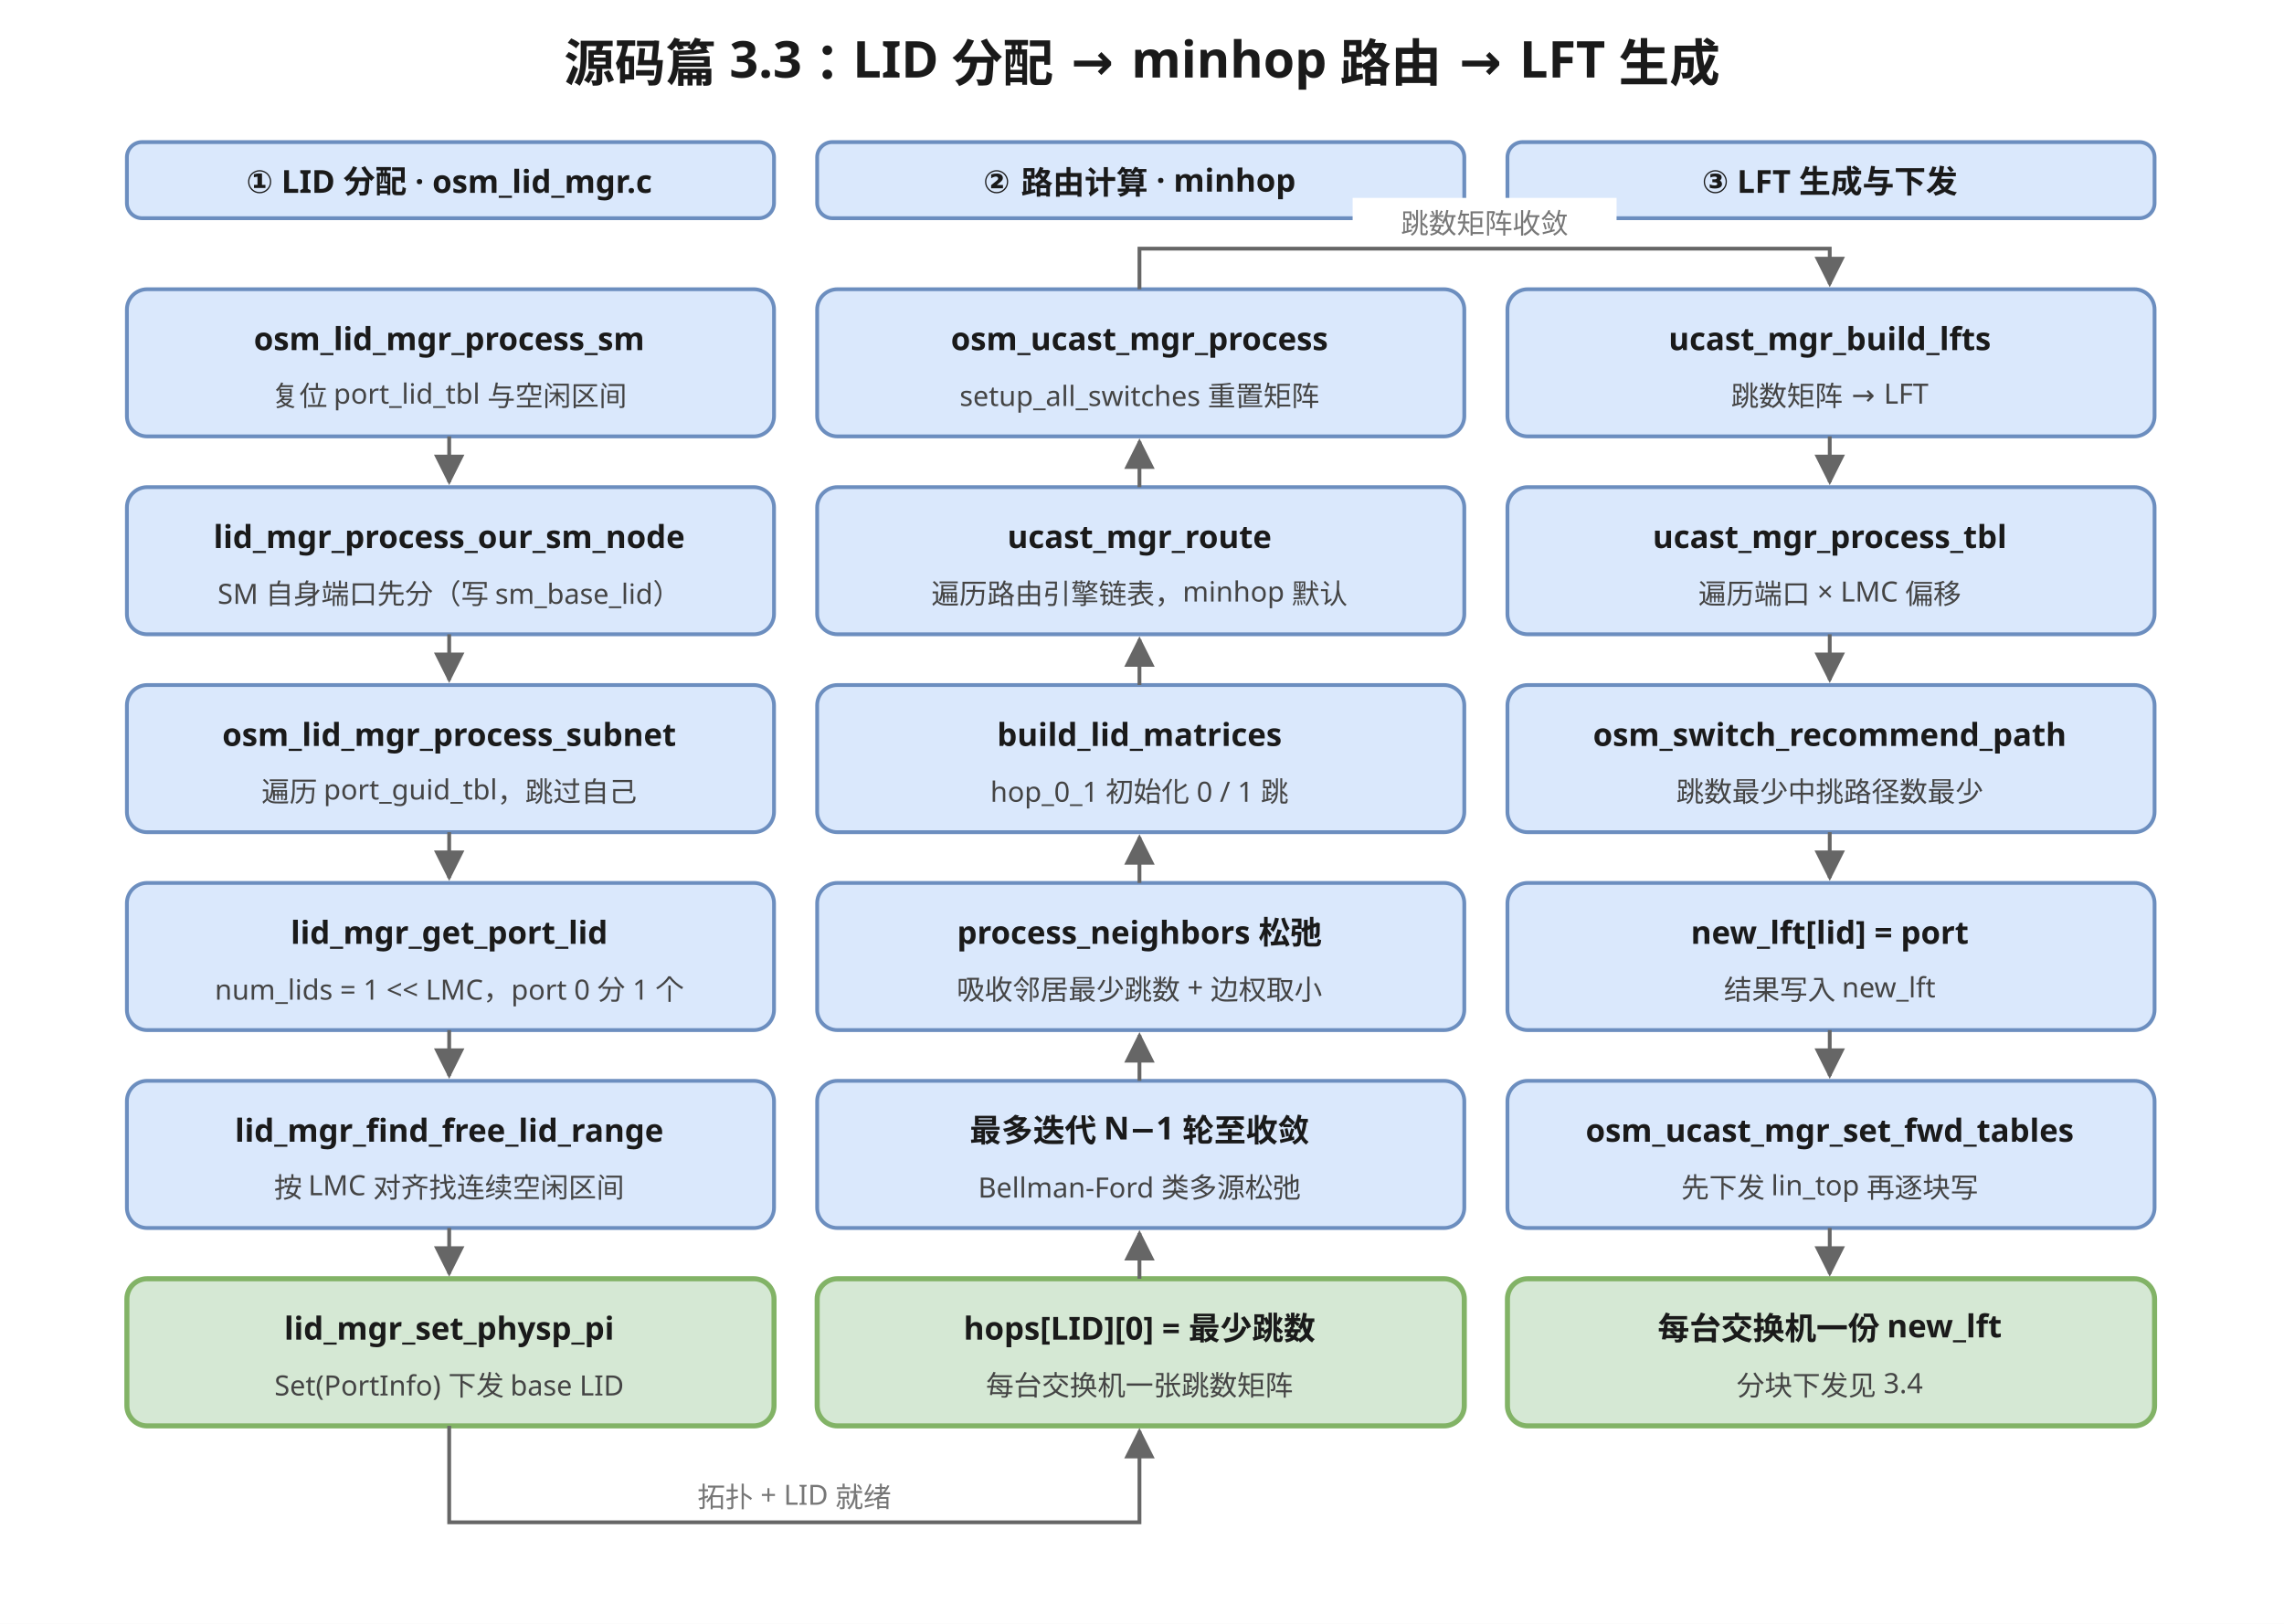
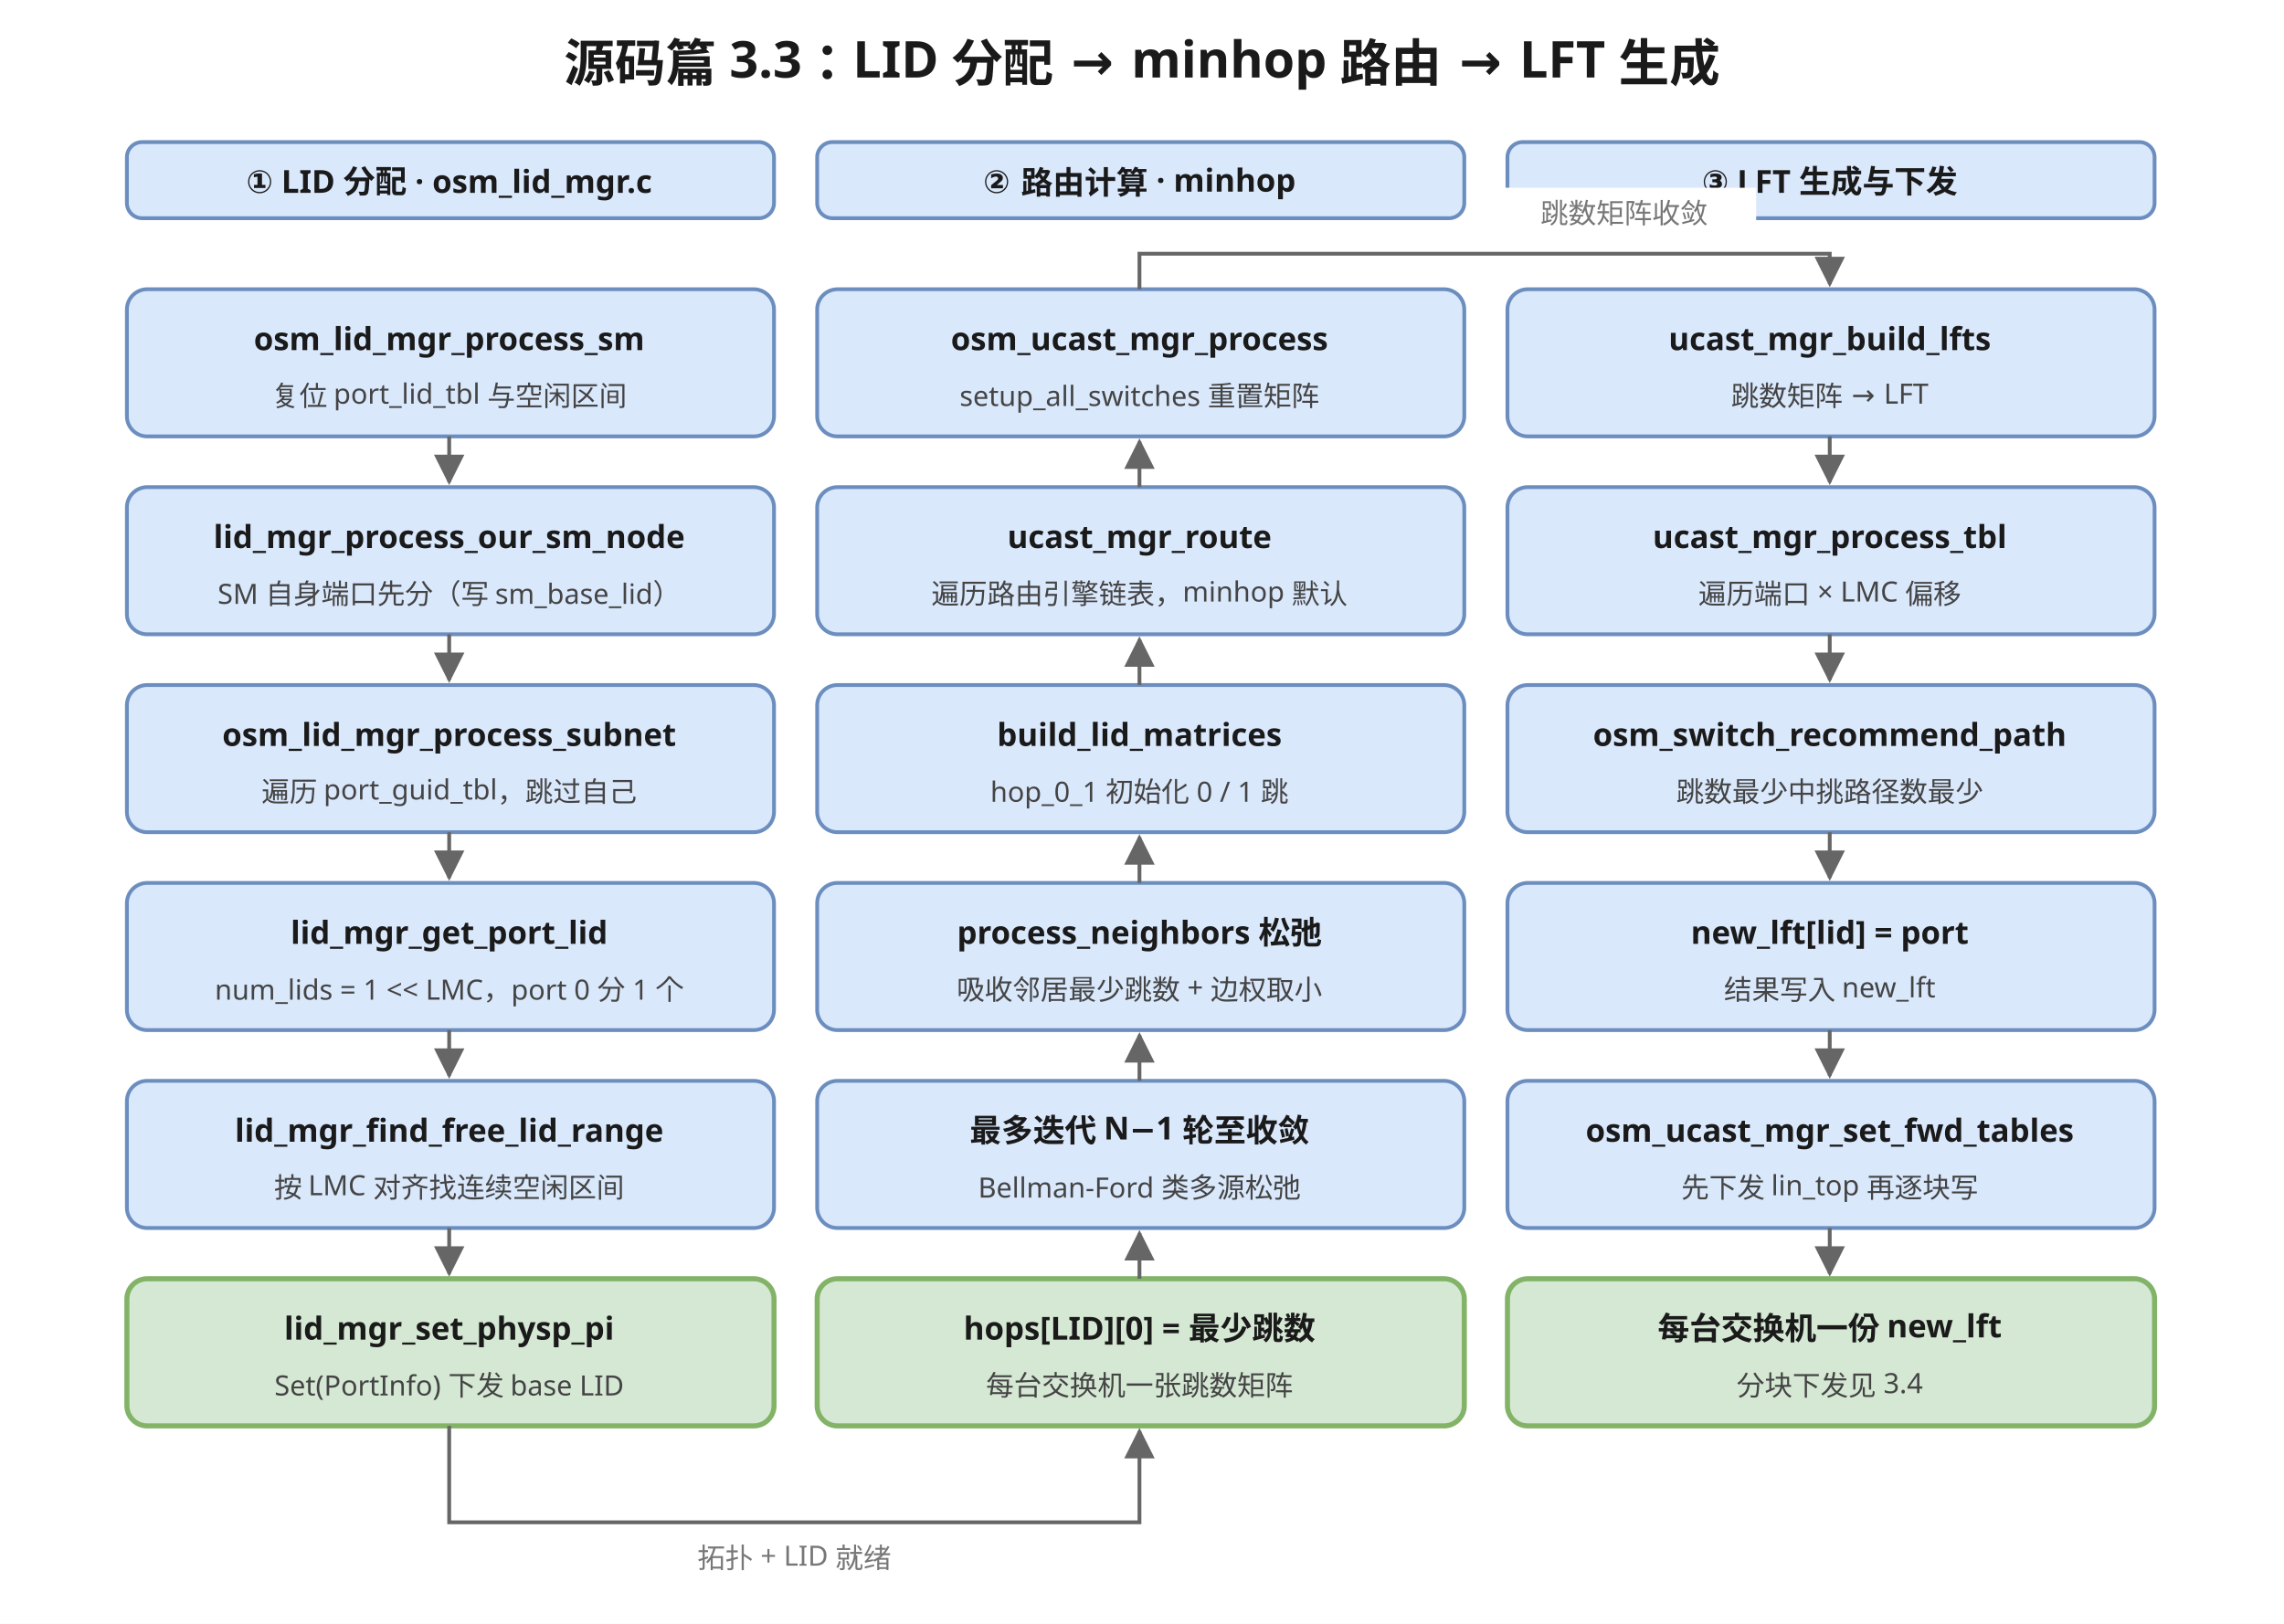
<svg xmlns="http://www.w3.org/2000/svg" width="900" height="640" viewBox="0 0 900 640" font-family="PingFang SC, Microsoft YaHei, sans-serif">
  <rect x="0" y="0" width="900" height="640" fill="#ffffff" />
  <defs>
    <marker id="arrow" viewBox="0 0 10 10" refX="9" refY="5" markerWidth="8" markerHeight="8" orient="auto">
      <path d="M 0 0 L 10 5 L 0 10 Z" fill="#666666" />
    </marker>
  </defs>
  <text x="450" y="32" text-anchor="middle" font-size="20" font-weight="bold" fill="#1a1a1a">源码篇 3.3：LID 分配 → minhop 路由 → LFT 生成</text>
  <rect x="50" y="56" width="255" height="30" rx="6" ry="6" fill="#dae8fc" stroke="#6c8ebf" stroke-width="1.5" />
  <text x="177" y="76" text-anchor="middle" font-size="12.5" font-weight="bold" fill="#1a1a1a">① LID 分配 · osm_lid_mgr.c</text>
  <rect x="322" y="56" width="255" height="30" rx="6" ry="6" fill="#dae8fc" stroke="#6c8ebf" stroke-width="1.5" />
  <text x="449" y="76" text-anchor="middle" font-size="12.5" font-weight="bold" fill="#1a1a1a">② 路由计算 · minhop</text>
  <rect x="594" y="56" width="255" height="30" rx="6" ry="6" fill="#dae8fc" stroke="#6c8ebf" stroke-width="1.5" />
  <text x="721" y="76" text-anchor="middle" font-size="12.5" font-weight="bold" fill="#1a1a1a">③ LFT 生成与下发</text>
  <rect x="50" y="114" width="255" height="58" rx="8" ry="8" fill="#dae8fc" stroke="#6c8ebf" stroke-width="1.5" />
  <text x="177" y="138" text-anchor="middle" font-size="12.5" font-weight="bold" fill="#1a1a1a">osm_lid_mgr_process_sm</text>
  <text x="177" y="160" text-anchor="middle" font-size="11" fill="#444444">复位 port_lid_tbl 与空闲区间</text>
  <rect x="50" y="192" width="255" height="58" rx="8" ry="8" fill="#dae8fc" stroke="#6c8ebf" stroke-width="1.5" />
  <text x="177" y="216" text-anchor="middle" font-size="12.5" font-weight="bold" fill="#1a1a1a">lid_mgr_process_our_sm_node</text>
  <text x="177" y="238" text-anchor="middle" font-size="11" fill="#444444">SM 自身端口先分（写 sm_base_lid）</text>
  <rect x="50" y="270" width="255" height="58" rx="8" ry="8" fill="#dae8fc" stroke="#6c8ebf" stroke-width="1.5" />
  <text x="177" y="294" text-anchor="middle" font-size="12.5" font-weight="bold" fill="#1a1a1a">osm_lid_mgr_process_subnet</text>
  <text x="177" y="316" text-anchor="middle" font-size="11" fill="#444444">遍历 port_guid_tbl，跳过自己</text>
  <rect x="50" y="348" width="255" height="58" rx="8" ry="8" fill="#dae8fc" stroke="#6c8ebf" stroke-width="1.5" />
  <text x="177" y="372" text-anchor="middle" font-size="12.5" font-weight="bold" fill="#1a1a1a">lid_mgr_get_port_lid</text>
  <text x="177" y="394" text-anchor="middle" font-size="11" fill="#444444">num_lids = 1 &lt;&lt; LMC，port 0 分 1 个</text>
  <rect x="50" y="426" width="255" height="58" rx="8" ry="8" fill="#dae8fc" stroke="#6c8ebf" stroke-width="1.5" />
  <text x="177" y="450" text-anchor="middle" font-size="12.5" font-weight="bold" fill="#1a1a1a">lid_mgr_find_free_lid_range</text>
  <text x="177" y="472" text-anchor="middle" font-size="11" fill="#444444">按 LMC 对齐找连续空闲区间</text>
  <rect x="50" y="504" width="255" height="58" rx="8" ry="8" fill="#d5e8d4" stroke="#82b366" stroke-width="2" />
  <text x="177" y="528" text-anchor="middle" font-size="12.5" font-weight="bold" fill="#1a1a1a">lid_mgr_set_physp_pi</text>
  <text x="177" y="550" text-anchor="middle" font-size="11" fill="#444444">Set(PortInfo) 下发 base LID</text>
  <line x1="177" y1="172" x2="177" y2="190" stroke="#666666" stroke-width="1.5" marker-end="url(#arrow)" />
  <line x1="177" y1="250" x2="177" y2="268" stroke="#666666" stroke-width="1.5" marker-end="url(#arrow)" />
  <line x1="177" y1="328" x2="177" y2="346" stroke="#666666" stroke-width="1.5" marker-end="url(#arrow)" />
  <line x1="177" y1="406" x2="177" y2="424" stroke="#666666" stroke-width="1.5" marker-end="url(#arrow)" />
  <line x1="177" y1="484" x2="177" y2="502" stroke="#666666" stroke-width="1.5" marker-end="url(#arrow)" />
  <rect x="322" y="504" width="255" height="58" rx="8" ry="8" fill="#d5e8d4" stroke="#82b366" stroke-width="2" />
  <text x="449" y="528" text-anchor="middle" font-size="12.5" font-weight="bold" fill="#1a1a1a">hops[LID][0] = 最少跳数</text>
  <text x="449" y="550" text-anchor="middle" font-size="11" fill="#444444">每台交换机一张跳数矩阵</text>
  <rect x="322" y="426" width="255" height="58" rx="8" ry="8" fill="#dae8fc" stroke="#6c8ebf" stroke-width="1.5" />
  <text x="449" y="450" text-anchor="middle" font-size="12.5" font-weight="bold" fill="#1a1a1a">最多迭代 N−1 轮至收敛</text>
  <text x="449" y="472" text-anchor="middle" font-size="11" fill="#444444">Bellman-Ford 类多源松弛</text>
  <rect x="322" y="348" width="255" height="58" rx="8" ry="8" fill="#dae8fc" stroke="#6c8ebf" stroke-width="1.5" />
  <text x="449" y="372" text-anchor="middle" font-size="12.5" font-weight="bold" fill="#1a1a1a">process_neighbors 松弛</text>
  <text x="449" y="394" text-anchor="middle" font-size="11" fill="#444444">吸收邻居最少跳数 + 边权取小</text>
  <rect x="322" y="270" width="255" height="58" rx="8" ry="8" fill="#dae8fc" stroke="#6c8ebf" stroke-width="1.5" />
  <text x="449" y="294" text-anchor="middle" font-size="12.5" font-weight="bold" fill="#1a1a1a">build_lid_matrices</text>
  <text x="449" y="316" text-anchor="middle" font-size="11" fill="#444444">hop_0_1 初始化 0 / 1 跳</text>
  <rect x="322" y="192" width="255" height="58" rx="8" ry="8" fill="#dae8fc" stroke="#6c8ebf" stroke-width="1.5" />
  <text x="449" y="216" text-anchor="middle" font-size="12.5" font-weight="bold" fill="#1a1a1a">ucast_mgr_route</text>
  <text x="449" y="238" text-anchor="middle" font-size="11" fill="#444444">遍历路由引擎链表，minhop 默认</text>
  <rect x="322" y="114" width="255" height="58" rx="8" ry="8" fill="#dae8fc" stroke="#6c8ebf" stroke-width="1.5" />
  <text x="449" y="138" text-anchor="middle" font-size="12.5" font-weight="bold" fill="#1a1a1a">osm_ucast_mgr_process</text>
  <text x="449" y="160" text-anchor="middle" font-size="11" fill="#444444">setup_all_switches 重置矩阵</text>
  <line x1="449" y1="504" x2="449" y2="486" stroke="#666666" stroke-width="1.5" marker-end="url(#arrow)" />
  <line x1="449" y1="426" x2="449" y2="408" stroke="#666666" stroke-width="1.5" marker-end="url(#arrow)" />
  <line x1="449" y1="348" x2="449" y2="330" stroke="#666666" stroke-width="1.5" marker-end="url(#arrow)" />
  <line x1="449" y1="270" x2="449" y2="252" stroke="#666666" stroke-width="1.5" marker-end="url(#arrow)" />
  <line x1="449" y1="192" x2="449" y2="174" stroke="#666666" stroke-width="1.5" marker-end="url(#arrow)" />
  <rect x="594" y="114" width="255" height="58" rx="8" ry="8" fill="#dae8fc" stroke="#6c8ebf" stroke-width="1.5" />
  <text x="721" y="138" text-anchor="middle" font-size="12.5" font-weight="bold" fill="#1a1a1a">ucast_mgr_build_lfts</text>
  <text x="721" y="160" text-anchor="middle" font-size="11" fill="#444444">跳数矩阵 → LFT</text>
  <rect x="594" y="192" width="255" height="58" rx="8" ry="8" fill="#dae8fc" stroke="#6c8ebf" stroke-width="1.5" />
  <text x="721" y="216" text-anchor="middle" font-size="12.5" font-weight="bold" fill="#1a1a1a">ucast_mgr_process_tbl</text>
  <text x="721" y="238" text-anchor="middle" font-size="11" fill="#444444">遍历端口 × LMC 偏移</text>
  <rect x="594" y="270" width="255" height="58" rx="8" ry="8" fill="#dae8fc" stroke="#6c8ebf" stroke-width="1.5" />
  <text x="721" y="294" text-anchor="middle" font-size="12.5" font-weight="bold" fill="#1a1a1a">osm_switch_recommend_path</text>
  <text x="721" y="316" text-anchor="middle" font-size="11" fill="#444444">跳数最少中挑路径数最少</text>
  <rect x="594" y="348" width="255" height="58" rx="8" ry="8" fill="#dae8fc" stroke="#6c8ebf" stroke-width="1.5" />
  <text x="721" y="372" text-anchor="middle" font-size="12.5" font-weight="bold" fill="#1a1a1a">new_lft[lid] = port</text>
  <text x="721" y="394" text-anchor="middle" font-size="11" fill="#444444">结果写入 new_lft</text>
  <rect x="594" y="426" width="255" height="58" rx="8" ry="8" fill="#dae8fc" stroke="#6c8ebf" stroke-width="1.5" />
  <text x="721" y="450" text-anchor="middle" font-size="12.5" font-weight="bold" fill="#1a1a1a">osm_ucast_mgr_set_fwd_tables</text>
  <text x="721" y="472" text-anchor="middle" font-size="11" fill="#444444">先下发 lin_top 再逐块写</text>
  <rect x="594" y="504" width="255" height="58" rx="8" ry="8" fill="#d5e8d4" stroke="#82b366" stroke-width="2" />
  <text x="721" y="528" text-anchor="middle" font-size="12.5" font-weight="bold" fill="#1a1a1a">每台交换机一份 new_lft</text>
  <text x="721" y="550" text-anchor="middle" font-size="11" fill="#444444">分块下发见 3.4</text>
  <line x1="721" y1="172" x2="721" y2="190" stroke="#666666" stroke-width="1.5" marker-end="url(#arrow)" />
  <line x1="721" y1="250" x2="721" y2="268" stroke="#666666" stroke-width="1.5" marker-end="url(#arrow)" />
  <line x1="721" y1="328" x2="721" y2="346" stroke="#666666" stroke-width="1.5" marker-end="url(#arrow)" />
  <line x1="721" y1="406" x2="721" y2="424" stroke="#666666" stroke-width="1.5" marker-end="url(#arrow)" />
  <line x1="721" y1="484" x2="721" y2="502" stroke="#666666" stroke-width="1.5" marker-end="url(#arrow)" />
  <polyline points="177,562 177,600 449,600 449,564" fill="none" stroke="#666666" stroke-width="1.5" marker-end="url(#arrow)" />
-   <rect x="253" y="580" width="120" height="18" fill="#ffffff" />
-   <text x="313" y="594" text-anchor="middle" font-size="11" fill="#777777">拓扑 + LID 就绪</text>
-   <polyline points="449,114 449,98 721,98 721,112" fill="none" stroke="#666666" stroke-width="1.5" marker-end="url(#arrow)" />
-   <rect x="533" y="78" width="104" height="18" fill="#ffffff" />
-   <text x="585" y="92" text-anchor="middle" font-size="11" fill="#777777">跳数矩阵收敛</text>
+   <rect x="253" y="604" width="120" height="18" fill="#ffffff" />
+   <text x="313" y="618" text-anchor="middle" font-size="11" fill="#777777">拓扑 + LID 就绪</text>
+   <polyline points="449,114 449,100 721,100 721,112" fill="none" stroke="#666666" stroke-width="1.5" marker-end="url(#arrow)" />
+   <rect x="588" y="74" width="104" height="18" fill="#ffffff" />
+   <text x="640" y="88" text-anchor="middle" font-size="11" fill="#777777">跳数矩阵收敛</text>
</svg>
